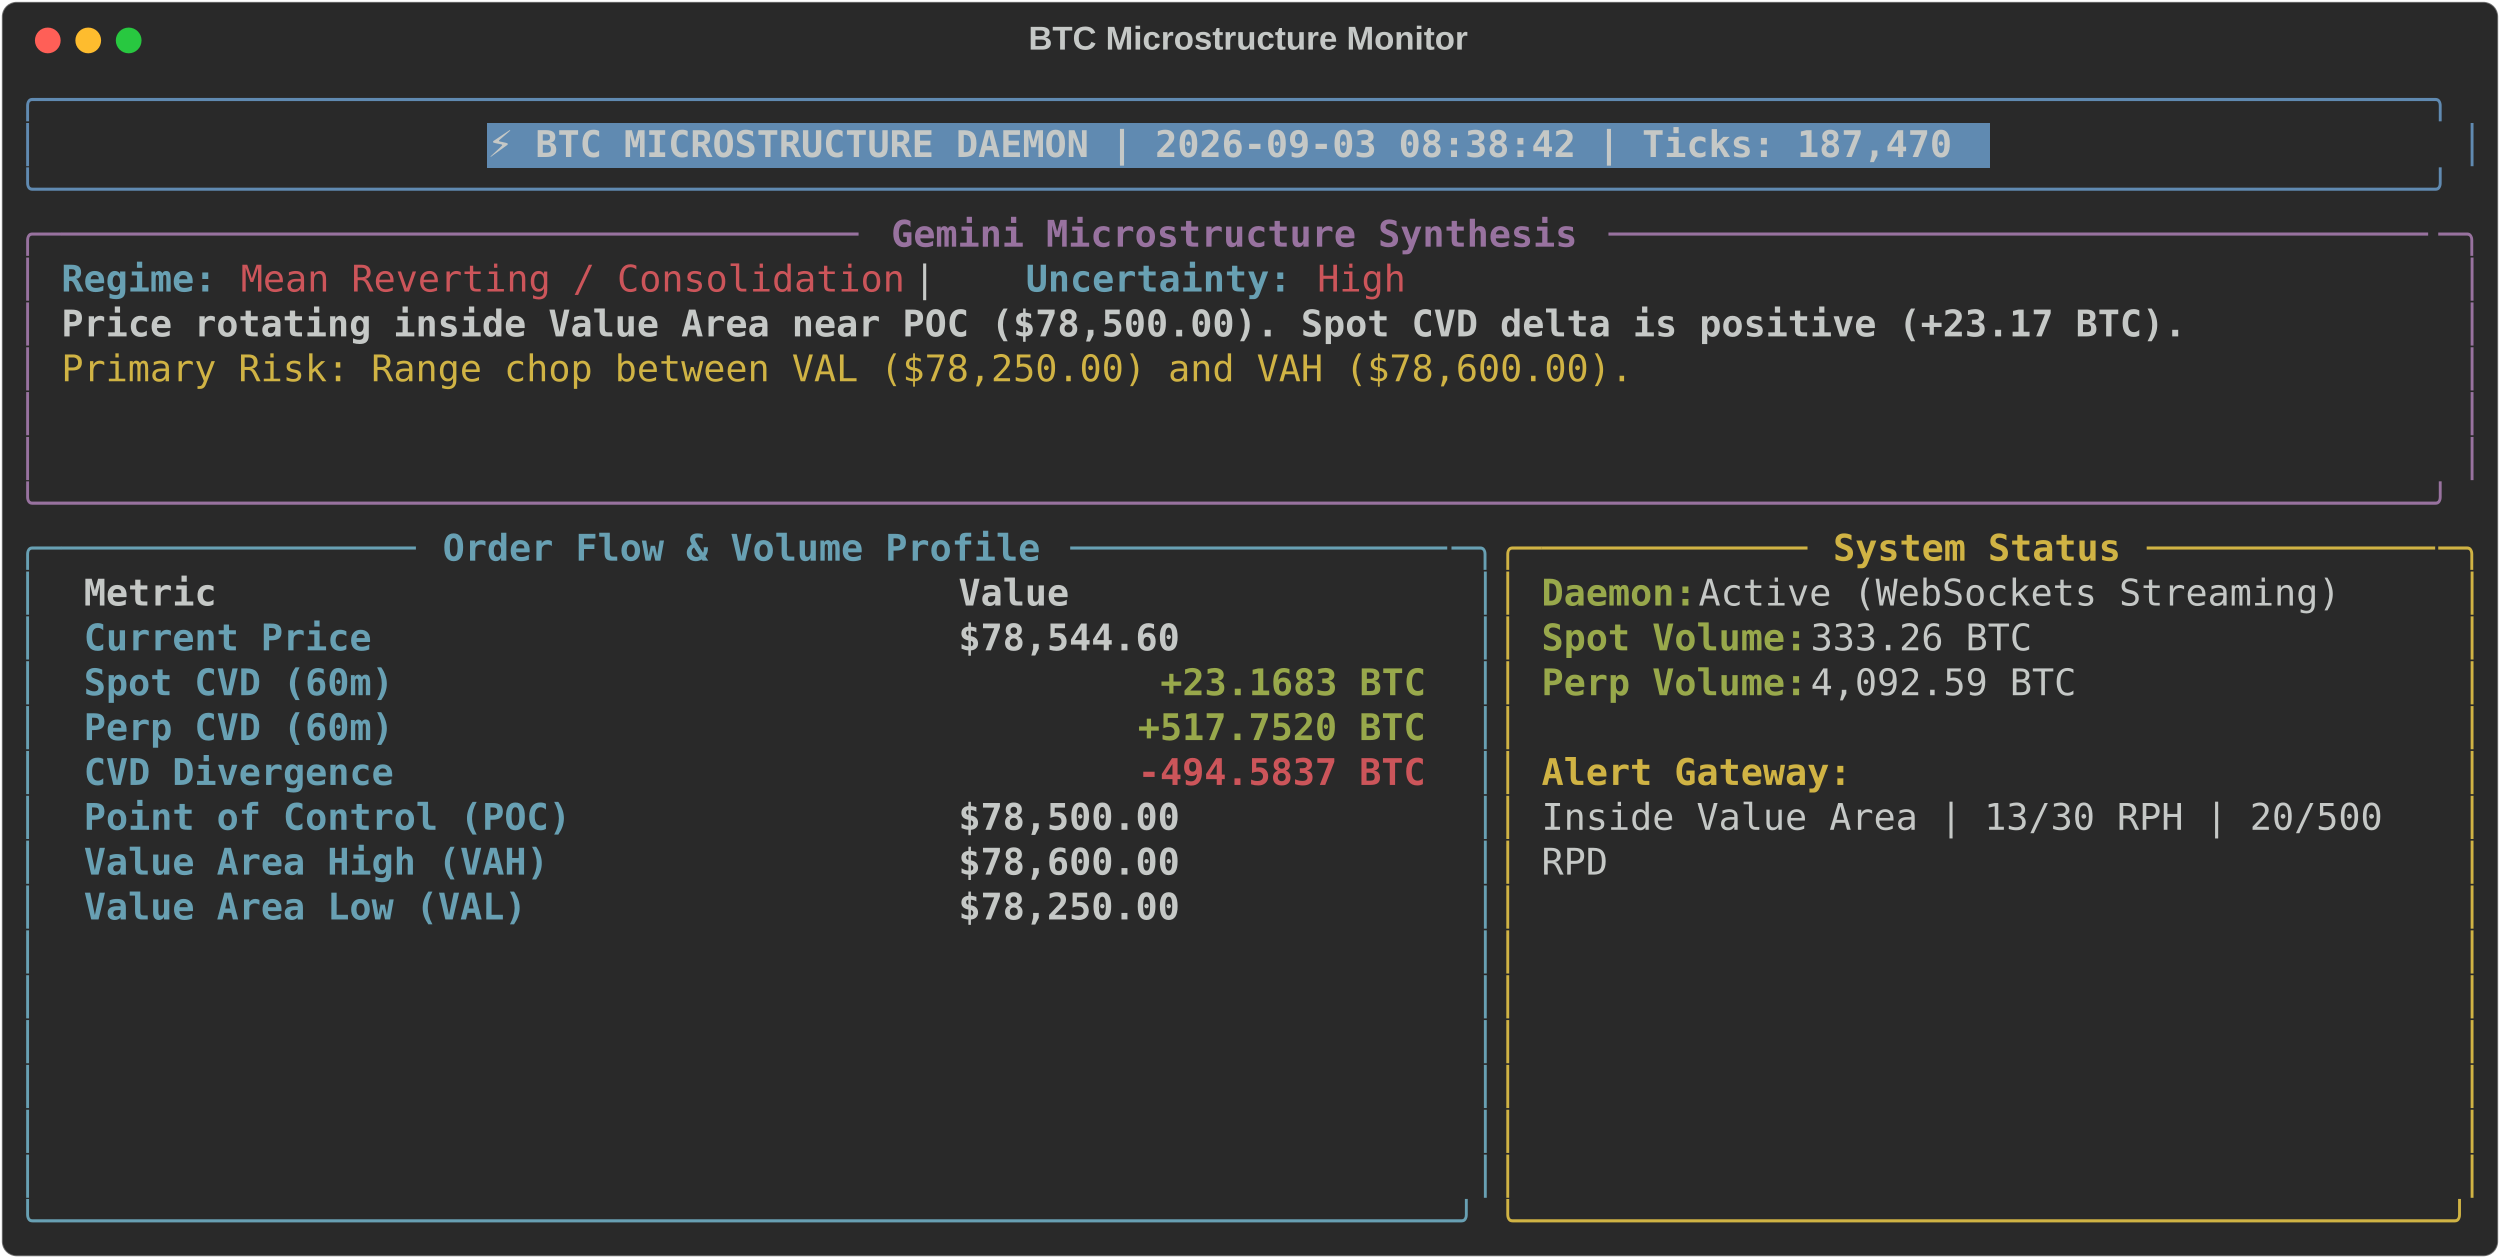
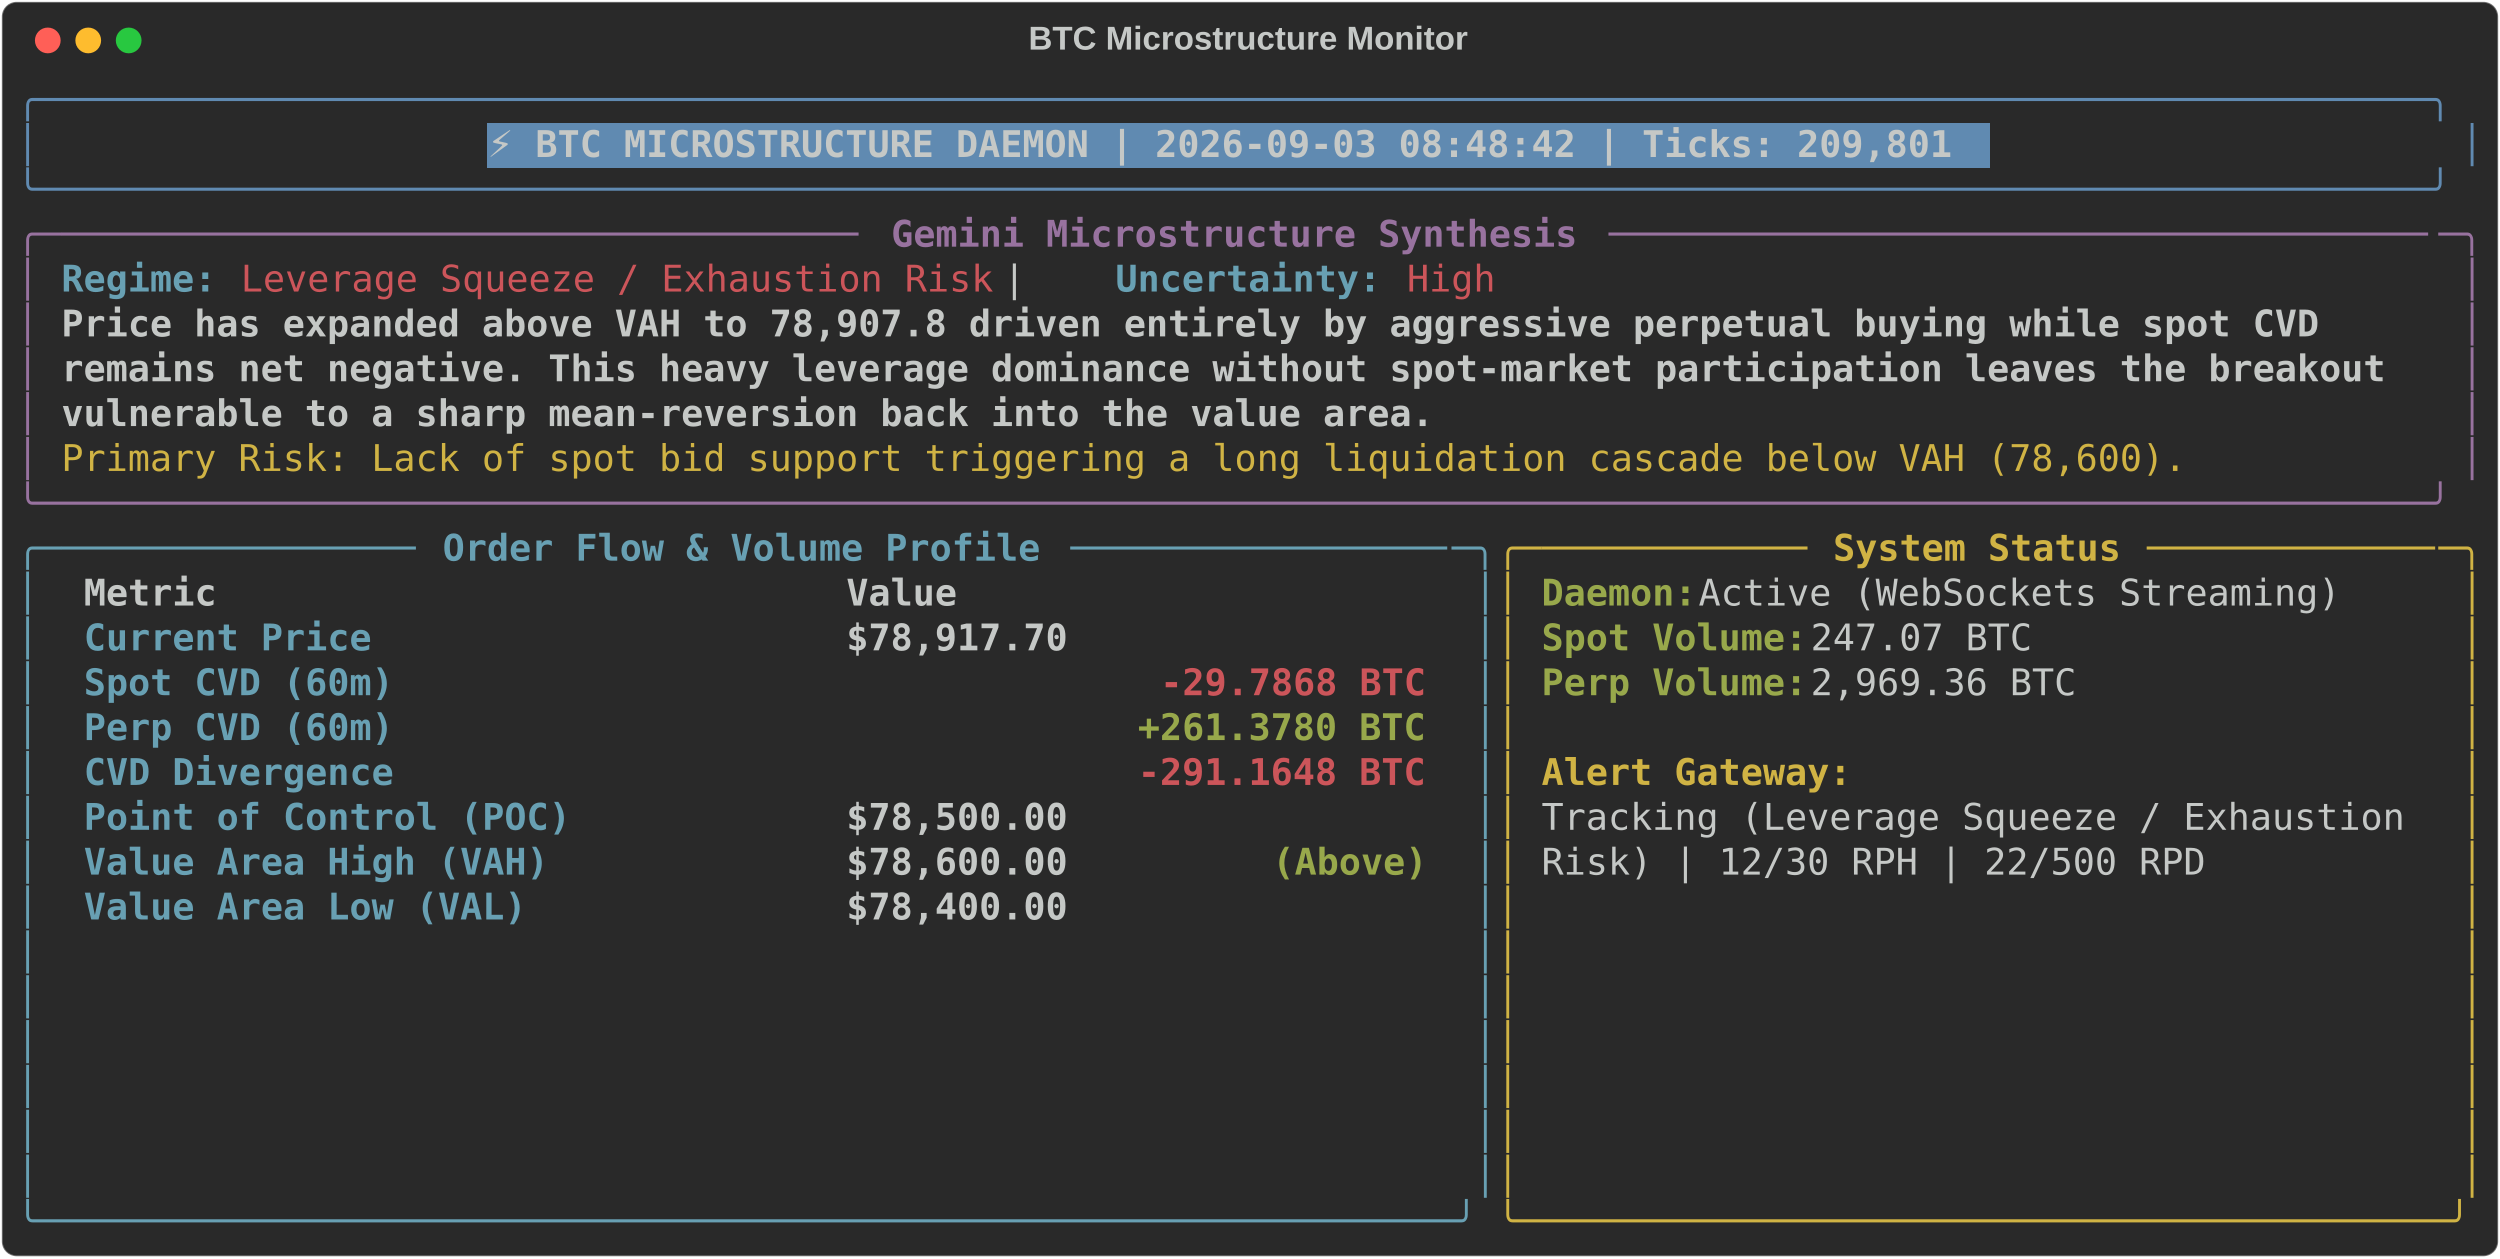
<svg xmlns="http://www.w3.org/2000/svg" class="rich-terminal" viewBox="0 0 1360 684.4">
  <style>

    @font-face {
        font-family: "Fira Code";
        src: local("FiraCode-Regular"),
                url("https://cdnjs.cloudflare.com/ajax/libs/firacode/6.2.0/woff2/FiraCode-Regular.woff2") format("woff2"),
                url("https://cdnjs.cloudflare.com/ajax/libs/firacode/6.2.0/woff/FiraCode-Regular.woff") format("woff");
        font-style: normal;
        font-weight: 400;
    }
    @font-face {
        font-family: "Fira Code";
        src: local("FiraCode-Bold"),
                url("https://cdnjs.cloudflare.com/ajax/libs/firacode/6.2.0/woff2/FiraCode-Bold.woff2") format("woff2"),
                url("https://cdnjs.cloudflare.com/ajax/libs/firacode/6.2.0/woff/FiraCode-Bold.woff") format("woff");
        font-style: bold;
        font-weight: 700;
    }

-     .terminal-2364888131-matrix {
+     .terminal-4119058959-matrix {
        font-family: Fira Code, monospace;
        font-size: 20px;
        line-height: 24.4px;
        font-variant-east-asian: full-width;
    }

-     .terminal-2364888131-title {
+     .terminal-4119058959-title {
        font-size: 18px;
        font-weight: bold;
        font-family: arial;
    }

-     .terminal-2364888131-r1 { fill: #608ab1 }
- .terminal-2364888131-r2 { fill: #c5c8c6 }
- .terminal-2364888131-r3 { fill: #c5c8c6;font-weight: bold }
- .terminal-2364888131-r4 { fill: #98729f }
- .terminal-2364888131-r5 { fill: #98729f;font-weight: bold }
- .terminal-2364888131-r6 { fill: #68a0b3;font-weight: bold }
- .terminal-2364888131-r7 { fill: #cc555a }
- .terminal-2364888131-r8 { fill: #d0b344 }
- .terminal-2364888131-r9 { fill: #68a0b3 }
- .terminal-2364888131-r10 { fill: #d0b344;font-weight: bold }
- .terminal-2364888131-r11 { fill: #98a84b;font-weight: bold }
- .terminal-2364888131-r12 { fill: #cc555a;font-weight: bold }
+     .terminal-4119058959-r1 { fill: #608ab1 }
+ .terminal-4119058959-r2 { fill: #c5c8c6 }
+ .terminal-4119058959-r3 { fill: #c5c8c6;font-weight: bold }
+ .terminal-4119058959-r4 { fill: #98729f }
+ .terminal-4119058959-r5 { fill: #98729f;font-weight: bold }
+ .terminal-4119058959-r6 { fill: #68a0b3;font-weight: bold }
+ .terminal-4119058959-r7 { fill: #cc555a }
+ .terminal-4119058959-r8 { fill: #d0b344 }
+ .terminal-4119058959-r9 { fill: #68a0b3 }
+ .terminal-4119058959-r10 { fill: #d0b344;font-weight: bold }
+ .terminal-4119058959-r11 { fill: #98a84b;font-weight: bold }
+ .terminal-4119058959-r12 { fill: #cc555a;font-weight: bold }
    </style>
  <defs>
-     <clipPath id="terminal-2364888131-clip-terminal">
+     <clipPath id="terminal-4119058959-clip-terminal">
      <rect x="0" y="0" width="1341.0" height="633.4" />
    </clipPath>
-     <clipPath id="terminal-2364888131-line-0">
+     <clipPath id="terminal-4119058959-line-0">
      <rect x="0" y="1.5" width="1342" height="24.65" />
    </clipPath>
-     <clipPath id="terminal-2364888131-line-1">
+     <clipPath id="terminal-4119058959-line-1">
      <rect x="0" y="25.9" width="1342" height="24.65" />
    </clipPath>
-     <clipPath id="terminal-2364888131-line-2">
+     <clipPath id="terminal-4119058959-line-2">
      <rect x="0" y="50.3" width="1342" height="24.65" />
    </clipPath>
-     <clipPath id="terminal-2364888131-line-3">
+     <clipPath id="terminal-4119058959-line-3">
      <rect x="0" y="74.7" width="1342" height="24.65" />
    </clipPath>
-     <clipPath id="terminal-2364888131-line-4">
+     <clipPath id="terminal-4119058959-line-4">
      <rect x="0" y="99.1" width="1342" height="24.65" />
    </clipPath>
-     <clipPath id="terminal-2364888131-line-5">
+     <clipPath id="terminal-4119058959-line-5">
      <rect x="0" y="123.5" width="1342" height="24.65" />
    </clipPath>
-     <clipPath id="terminal-2364888131-line-6">
+     <clipPath id="terminal-4119058959-line-6">
      <rect x="0" y="147.9" width="1342" height="24.65" />
    </clipPath>
-     <clipPath id="terminal-2364888131-line-7">
+     <clipPath id="terminal-4119058959-line-7">
      <rect x="0" y="172.3" width="1342" height="24.65" />
    </clipPath>
-     <clipPath id="terminal-2364888131-line-8">
+     <clipPath id="terminal-4119058959-line-8">
      <rect x="0" y="196.7" width="1342" height="24.65" />
    </clipPath>
-     <clipPath id="terminal-2364888131-line-9">
+     <clipPath id="terminal-4119058959-line-9">
      <rect x="0" y="221.1" width="1342" height="24.65" />
    </clipPath>
-     <clipPath id="terminal-2364888131-line-10">
+     <clipPath id="terminal-4119058959-line-10">
      <rect x="0" y="245.5" width="1342" height="24.65" />
    </clipPath>
-     <clipPath id="terminal-2364888131-line-11">
+     <clipPath id="terminal-4119058959-line-11">
      <rect x="0" y="269.9" width="1342" height="24.65" />
    </clipPath>
-     <clipPath id="terminal-2364888131-line-12">
+     <clipPath id="terminal-4119058959-line-12">
      <rect x="0" y="294.3" width="1342" height="24.65" />
    </clipPath>
-     <clipPath id="terminal-2364888131-line-13">
+     <clipPath id="terminal-4119058959-line-13">
      <rect x="0" y="318.7" width="1342" height="24.65" />
    </clipPath>
-     <clipPath id="terminal-2364888131-line-14">
+     <clipPath id="terminal-4119058959-line-14">
      <rect x="0" y="343.1" width="1342" height="24.65" />
    </clipPath>
-     <clipPath id="terminal-2364888131-line-15">
+     <clipPath id="terminal-4119058959-line-15">
      <rect x="0" y="367.5" width="1342" height="24.65" />
    </clipPath>
-     <clipPath id="terminal-2364888131-line-16">
+     <clipPath id="terminal-4119058959-line-16">
      <rect x="0" y="391.9" width="1342" height="24.65" />
    </clipPath>
-     <clipPath id="terminal-2364888131-line-17">
+     <clipPath id="terminal-4119058959-line-17">
      <rect x="0" y="416.3" width="1342" height="24.65" />
    </clipPath>
-     <clipPath id="terminal-2364888131-line-18">
+     <clipPath id="terminal-4119058959-line-18">
      <rect x="0" y="440.7" width="1342" height="24.65" />
    </clipPath>
-     <clipPath id="terminal-2364888131-line-19">
+     <clipPath id="terminal-4119058959-line-19">
      <rect x="0" y="465.1" width="1342" height="24.65" />
    </clipPath>
-     <clipPath id="terminal-2364888131-line-20">
+     <clipPath id="terminal-4119058959-line-20">
      <rect x="0" y="489.5" width="1342" height="24.65" />
    </clipPath>
-     <clipPath id="terminal-2364888131-line-21">
+     <clipPath id="terminal-4119058959-line-21">
      <rect x="0" y="513.9" width="1342" height="24.65" />
    </clipPath>
-     <clipPath id="terminal-2364888131-line-22">
+     <clipPath id="terminal-4119058959-line-22">
      <rect x="0" y="538.3" width="1342" height="24.65" />
    </clipPath>
-     <clipPath id="terminal-2364888131-line-23">
+     <clipPath id="terminal-4119058959-line-23">
      <rect x="0" y="562.7" width="1342" height="24.65" />
    </clipPath>
-     <clipPath id="terminal-2364888131-line-24">
+     <clipPath id="terminal-4119058959-line-24">
      <rect x="0" y="587.1" width="1342" height="24.65" />
    </clipPath>
  </defs>
  <rect fill="#292929" stroke="rgba(255,255,255,0.35)" stroke-width="1" x="1" y="1" width="1358" height="682.4" rx="8" />
-   <text class="terminal-2364888131-title" fill="#c5c8c6" text-anchor="middle" x="679" y="27">BTC Microstructure Monitor</text>
+   <text class="terminal-4119058959-title" fill="#c5c8c6" text-anchor="middle" x="679" y="27">BTC Microstructure Monitor</text>
  <g transform="translate(26,22)">
    <circle cx="0" cy="0" r="7" fill="#ff5f57" />
    <circle cx="22" cy="0" r="7" fill="#febc2e" />
    <circle cx="44" cy="0" r="7" fill="#28c840" />
  </g>
-   <g transform="translate(9, 41)" clip-path="url(#terminal-2364888131-clip-terminal)">
+   <g transform="translate(9, 41)" clip-path="url(#terminal-4119058959-clip-terminal)">
    <rect fill="#608ab1" x="256.2" y="25.9" width="817.4" height="24.65" shape-rendering="crispEdges" />
-     <g class="terminal-2364888131-matrix">
-       <text class="terminal-2364888131-r1" x="0" y="20" textLength="1342" clip-path="url(#terminal-2364888131-line-0)">╭────────────────────────────────────────────────────────────────────────────────────────────────────────────╮</text>
-       <text class="terminal-2364888131-r2" x="1342" y="20" textLength="12.2" clip-path="url(#terminal-2364888131-line-0)">
- </text>
-       <text class="terminal-2364888131-r1" x="0" y="44.4" textLength="12.2" clip-path="url(#terminal-2364888131-line-1)">│</text>
-       <text class="terminal-2364888131-r3" x="256.2" y="44.4" textLength="805.2" clip-path="url(#terminal-2364888131-line-1)">⚡ BTC MICROSTRUCTURE DAEMON | 2026-09-03 08:38:42 | Ticks: 187,470</text>
-       <text class="terminal-2364888131-r1" x="1329.8" y="44.4" textLength="12.2" clip-path="url(#terminal-2364888131-line-1)">│</text>
-       <text class="terminal-2364888131-r2" x="1342" y="44.4" textLength="12.2" clip-path="url(#terminal-2364888131-line-1)">
- </text>
-       <text class="terminal-2364888131-r1" x="0" y="68.8" textLength="1342" clip-path="url(#terminal-2364888131-line-2)">╰────────────────────────────────────────────────────────────────────────────────────────────────────────────╯</text>
-       <text class="terminal-2364888131-r2" x="1342" y="68.8" textLength="12.2" clip-path="url(#terminal-2364888131-line-2)">
- </text>
-       <text class="terminal-2364888131-r4" x="0" y="93.2" textLength="24.4" clip-path="url(#terminal-2364888131-line-3)">╭─</text>
-       <text class="terminal-2364888131-r4" x="24.4" y="93.2" textLength="439.2" clip-path="url(#terminal-2364888131-line-3)">────────────────────────────────────</text>
-       <text class="terminal-2364888131-r5" x="475.8" y="93.2" textLength="378.2" clip-path="url(#terminal-2364888131-line-3)">Gemini Microstructure Synthesis</text>
-       <text class="terminal-2364888131-r4" x="866.2" y="93.2" textLength="451.4" clip-path="url(#terminal-2364888131-line-3)">─────────────────────────────────────</text>
-       <text class="terminal-2364888131-r4" x="1317.6" y="93.2" textLength="24.4" clip-path="url(#terminal-2364888131-line-3)">─╮</text>
-       <text class="terminal-2364888131-r2" x="1342" y="93.2" textLength="12.2" clip-path="url(#terminal-2364888131-line-3)">
- </text>
-       <text class="terminal-2364888131-r4" x="0" y="117.6" textLength="12.2" clip-path="url(#terminal-2364888131-line-4)">│</text>
-       <text class="terminal-2364888131-r6" x="24.4" y="117.6" textLength="85.4" clip-path="url(#terminal-2364888131-line-4)">Regime:</text>
-       <text class="terminal-2364888131-r7" x="122" y="117.6" textLength="366" clip-path="url(#terminal-2364888131-line-4)">Mean Reverting / Consolidation</text>
-       <text class="terminal-2364888131-r2" x="488" y="117.6" textLength="61" clip-path="url(#terminal-2364888131-line-4)">  |  </text>
-       <text class="terminal-2364888131-r6" x="549" y="117.6" textLength="146.4" clip-path="url(#terminal-2364888131-line-4)">Uncertainty:</text>
-       <text class="terminal-2364888131-r7" x="707.6" y="117.6" textLength="48.8" clip-path="url(#terminal-2364888131-line-4)">High</text>
-       <text class="terminal-2364888131-r4" x="1329.8" y="117.6" textLength="12.2" clip-path="url(#terminal-2364888131-line-4)">│</text>
-       <text class="terminal-2364888131-r2" x="1342" y="117.6" textLength="12.2" clip-path="url(#terminal-2364888131-line-4)">
- </text>
-       <text class="terminal-2364888131-r4" x="0" y="142" textLength="12.2" clip-path="url(#terminal-2364888131-line-5)">│</text>
-       <text class="terminal-2364888131-r3" x="24.4" y="142" textLength="1171.2" clip-path="url(#terminal-2364888131-line-5)">Price rotating inside Value Area near POC ($78,500.00). Spot CVD delta is positive (+23.17 BTC).</text>
-       <text class="terminal-2364888131-r4" x="1329.8" y="142" textLength="12.2" clip-path="url(#terminal-2364888131-line-5)">│</text>
-       <text class="terminal-2364888131-r2" x="1342" y="142" textLength="12.2" clip-path="url(#terminal-2364888131-line-5)">
- </text>
-       <text class="terminal-2364888131-r4" x="0" y="166.4" textLength="12.2" clip-path="url(#terminal-2364888131-line-6)">│</text>
-       <text class="terminal-2364888131-r8" x="24.4" y="166.4" textLength="866.2" clip-path="url(#terminal-2364888131-line-6)">Primary Risk: Range chop between VAL ($78,250.00) and VAH ($78,600.00).</text>
-       <text class="terminal-2364888131-r4" x="1329.8" y="166.4" textLength="12.2" clip-path="url(#terminal-2364888131-line-6)">│</text>
-       <text class="terminal-2364888131-r2" x="1342" y="166.4" textLength="12.2" clip-path="url(#terminal-2364888131-line-6)">
- </text>
-       <text class="terminal-2364888131-r4" x="0" y="190.8" textLength="12.2" clip-path="url(#terminal-2364888131-line-7)">│</text>
-       <text class="terminal-2364888131-r4" x="1329.8" y="190.8" textLength="12.2" clip-path="url(#terminal-2364888131-line-7)">│</text>
-       <text class="terminal-2364888131-r2" x="1342" y="190.8" textLength="12.2" clip-path="url(#terminal-2364888131-line-7)">
- </text>
-       <text class="terminal-2364888131-r4" x="0" y="215.2" textLength="12.2" clip-path="url(#terminal-2364888131-line-8)">│</text>
-       <text class="terminal-2364888131-r4" x="1329.8" y="215.2" textLength="12.2" clip-path="url(#terminal-2364888131-line-8)">│</text>
-       <text class="terminal-2364888131-r2" x="1342" y="215.2" textLength="12.2" clip-path="url(#terminal-2364888131-line-8)">
- </text>
-       <text class="terminal-2364888131-r4" x="0" y="239.6" textLength="1342" clip-path="url(#terminal-2364888131-line-9)">╰────────────────────────────────────────────────────────────────────────────────────────────────────────────╯</text>
-       <text class="terminal-2364888131-r2" x="1342" y="239.6" textLength="12.2" clip-path="url(#terminal-2364888131-line-9)">
- </text>
-       <text class="terminal-2364888131-r9" x="0" y="264" textLength="24.4" clip-path="url(#terminal-2364888131-line-10)">╭─</text>
-       <text class="terminal-2364888131-r9" x="24.4" y="264" textLength="195.2" clip-path="url(#terminal-2364888131-line-10)">────────────────</text>
-       <text class="terminal-2364888131-r6" x="231.8" y="264" textLength="329.4" clip-path="url(#terminal-2364888131-line-10)">Order Flow &amp; Volume Profile</text>
-       <text class="terminal-2364888131-r9" x="573.4" y="264" textLength="207.4" clip-path="url(#terminal-2364888131-line-10)">─────────────────</text>
-       <text class="terminal-2364888131-r9" x="780.8" y="264" textLength="24.4" clip-path="url(#terminal-2364888131-line-10)">─╮</text>
-       <text class="terminal-2364888131-r8" x="805.2" y="264" textLength="24.4" clip-path="url(#terminal-2364888131-line-10)">╭─</text>
-       <text class="terminal-2364888131-r8" x="829.6" y="264" textLength="146.4" clip-path="url(#terminal-2364888131-line-10)">────────────</text>
-       <text class="terminal-2364888131-r10" x="988.2" y="264" textLength="158.6" clip-path="url(#terminal-2364888131-line-10)">System Status</text>
-       <text class="terminal-2364888131-r8" x="1159" y="264" textLength="158.6" clip-path="url(#terminal-2364888131-line-10)">─────────────</text>
-       <text class="terminal-2364888131-r8" x="1317.6" y="264" textLength="24.4" clip-path="url(#terminal-2364888131-line-10)">─╮</text>
-       <text class="terminal-2364888131-r2" x="1342" y="264" textLength="12.2" clip-path="url(#terminal-2364888131-line-10)">
- </text>
-       <text class="terminal-2364888131-r9" x="0" y="288.4" textLength="12.2" clip-path="url(#terminal-2364888131-line-11)">│</text>
-       <text class="terminal-2364888131-r3" x="36.6" y="288.4" textLength="451.4" clip-path="url(#terminal-2364888131-line-11)">Metric                               </text>
-       <text class="terminal-2364888131-r3" x="512.4" y="288.4" textLength="256.2" clip-path="url(#terminal-2364888131-line-11)">                Value</text>
-       <text class="terminal-2364888131-r9" x="793" y="288.4" textLength="12.2" clip-path="url(#terminal-2364888131-line-11)">│</text>
-       <text class="terminal-2364888131-r8" x="805.2" y="288.4" textLength="12.2" clip-path="url(#terminal-2364888131-line-11)">│</text>
-       <text class="terminal-2364888131-r11" x="829.6" y="288.4" textLength="85.4" clip-path="url(#terminal-2364888131-line-11)">Daemon:</text>
-       <text class="terminal-2364888131-r2" x="915" y="288.4" textLength="366" clip-path="url(#terminal-2364888131-line-11)"> Active (WebSockets Streaming)</text>
-       <text class="terminal-2364888131-r8" x="1329.8" y="288.4" textLength="12.2" clip-path="url(#terminal-2364888131-line-11)">│</text>
-       <text class="terminal-2364888131-r2" x="1342" y="288.4" textLength="12.2" clip-path="url(#terminal-2364888131-line-11)">
- </text>
-       <text class="terminal-2364888131-r9" x="0" y="312.8" textLength="12.2" clip-path="url(#terminal-2364888131-line-12)">│</text>
-       <text class="terminal-2364888131-r6" x="36.6" y="312.8" textLength="451.4" clip-path="url(#terminal-2364888131-line-12)">Current Price                        </text>
-       <text class="terminal-2364888131-r3" x="512.4" y="312.8" textLength="256.2" clip-path="url(#terminal-2364888131-line-12)">           $78,544.60</text>
-       <text class="terminal-2364888131-r9" x="793" y="312.8" textLength="12.2" clip-path="url(#terminal-2364888131-line-12)">│</text>
-       <text class="terminal-2364888131-r8" x="805.2" y="312.8" textLength="12.2" clip-path="url(#terminal-2364888131-line-12)">│</text>
-       <text class="terminal-2364888131-r11" x="829.6" y="312.8" textLength="146.4" clip-path="url(#terminal-2364888131-line-12)">Spot Volume:</text>
-       <text class="terminal-2364888131-r2" x="976" y="312.8" textLength="134.2" clip-path="url(#terminal-2364888131-line-12)"> 333.26 BTC</text>
-       <text class="terminal-2364888131-r8" x="1329.8" y="312.8" textLength="12.2" clip-path="url(#terminal-2364888131-line-12)">│</text>
-       <text class="terminal-2364888131-r2" x="1342" y="312.8" textLength="12.2" clip-path="url(#terminal-2364888131-line-12)">
- </text>
-       <text class="terminal-2364888131-r9" x="0" y="337.2" textLength="12.2" clip-path="url(#terminal-2364888131-line-13)">│</text>
-       <text class="terminal-2364888131-r6" x="36.6" y="337.2" textLength="451.4" clip-path="url(#terminal-2364888131-line-13)">Spot CVD (60m)                       </text>
-       <text class="terminal-2364888131-r11" x="622.2" y="337.2" textLength="146.4" clip-path="url(#terminal-2364888131-line-13)">+23.1683 BTC</text>
-       <text class="terminal-2364888131-r9" x="793" y="337.2" textLength="12.2" clip-path="url(#terminal-2364888131-line-13)">│</text>
-       <text class="terminal-2364888131-r8" x="805.2" y="337.2" textLength="12.2" clip-path="url(#terminal-2364888131-line-13)">│</text>
-       <text class="terminal-2364888131-r11" x="829.6" y="337.2" textLength="146.4" clip-path="url(#terminal-2364888131-line-13)">Perp Volume:</text>
-       <text class="terminal-2364888131-r2" x="976" y="337.2" textLength="158.6" clip-path="url(#terminal-2364888131-line-13)"> 4,092.59 BTC</text>
-       <text class="terminal-2364888131-r8" x="1329.8" y="337.2" textLength="12.2" clip-path="url(#terminal-2364888131-line-13)">│</text>
-       <text class="terminal-2364888131-r2" x="1342" y="337.2" textLength="12.2" clip-path="url(#terminal-2364888131-line-13)">
- </text>
-       <text class="terminal-2364888131-r9" x="0" y="361.6" textLength="12.2" clip-path="url(#terminal-2364888131-line-14)">│</text>
-       <text class="terminal-2364888131-r6" x="36.6" y="361.6" textLength="451.4" clip-path="url(#terminal-2364888131-line-14)">Perp CVD (60m)                       </text>
-       <text class="terminal-2364888131-r11" x="610" y="361.6" textLength="158.6" clip-path="url(#terminal-2364888131-line-14)">+517.7520 BTC</text>
-       <text class="terminal-2364888131-r9" x="793" y="361.6" textLength="12.2" clip-path="url(#terminal-2364888131-line-14)">│</text>
-       <text class="terminal-2364888131-r8" x="805.2" y="361.6" textLength="12.2" clip-path="url(#terminal-2364888131-line-14)">│</text>
-       <text class="terminal-2364888131-r8" x="1329.8" y="361.6" textLength="12.2" clip-path="url(#terminal-2364888131-line-14)">│</text>
-       <text class="terminal-2364888131-r2" x="1342" y="361.6" textLength="12.2" clip-path="url(#terminal-2364888131-line-14)">
- </text>
-       <text class="terminal-2364888131-r9" x="0" y="386" textLength="12.2" clip-path="url(#terminal-2364888131-line-15)">│</text>
-       <text class="terminal-2364888131-r6" x="36.6" y="386" textLength="451.4" clip-path="url(#terminal-2364888131-line-15)">CVD Divergence                       </text>
-       <text class="terminal-2364888131-r12" x="610" y="386" textLength="158.6" clip-path="url(#terminal-2364888131-line-15)">-494.5837 BTC</text>
-       <text class="terminal-2364888131-r9" x="793" y="386" textLength="12.2" clip-path="url(#terminal-2364888131-line-15)">│</text>
-       <text class="terminal-2364888131-r8" x="805.2" y="386" textLength="12.2" clip-path="url(#terminal-2364888131-line-15)">│</text>
-       <text class="terminal-2364888131-r10" x="829.6" y="386" textLength="170.8" clip-path="url(#terminal-2364888131-line-15)">Alert Gateway:</text>
-       <text class="terminal-2364888131-r8" x="1329.8" y="386" textLength="12.2" clip-path="url(#terminal-2364888131-line-15)">│</text>
-       <text class="terminal-2364888131-r2" x="1342" y="386" textLength="12.2" clip-path="url(#terminal-2364888131-line-15)">
- </text>
-       <text class="terminal-2364888131-r9" x="0" y="410.4" textLength="12.2" clip-path="url(#terminal-2364888131-line-16)">│</text>
-       <text class="terminal-2364888131-r6" x="36.6" y="410.4" textLength="451.4" clip-path="url(#terminal-2364888131-line-16)">Point of Control (POC)               </text>
-       <text class="terminal-2364888131-r3" x="512.4" y="410.4" textLength="256.2" clip-path="url(#terminal-2364888131-line-16)">           $78,500.00</text>
-       <text class="terminal-2364888131-r9" x="793" y="410.4" textLength="12.2" clip-path="url(#terminal-2364888131-line-16)">│</text>
-       <text class="terminal-2364888131-r8" x="805.2" y="410.4" textLength="12.2" clip-path="url(#terminal-2364888131-line-16)">│</text>
-       <text class="terminal-2364888131-r2" x="829.6" y="410.4" textLength="475.8" clip-path="url(#terminal-2364888131-line-16)">Inside Value Area | 13/30 RPH | 20/500 </text>
-       <text class="terminal-2364888131-r8" x="1329.8" y="410.4" textLength="12.2" clip-path="url(#terminal-2364888131-line-16)">│</text>
-       <text class="terminal-2364888131-r2" x="1342" y="410.4" textLength="12.2" clip-path="url(#terminal-2364888131-line-16)">
- </text>
-       <text class="terminal-2364888131-r9" x="0" y="434.8" textLength="12.2" clip-path="url(#terminal-2364888131-line-17)">│</text>
-       <text class="terminal-2364888131-r6" x="36.6" y="434.8" textLength="451.4" clip-path="url(#terminal-2364888131-line-17)">Value Area High (VAH)                </text>
-       <text class="terminal-2364888131-r3" x="512.4" y="434.8" textLength="256.2" clip-path="url(#terminal-2364888131-line-17)">           $78,600.00</text>
-       <text class="terminal-2364888131-r9" x="793" y="434.8" textLength="12.2" clip-path="url(#terminal-2364888131-line-17)">│</text>
-       <text class="terminal-2364888131-r8" x="805.2" y="434.8" textLength="12.2" clip-path="url(#terminal-2364888131-line-17)">│</text>
-       <text class="terminal-2364888131-r2" x="829.6" y="434.8" textLength="36.6" clip-path="url(#terminal-2364888131-line-17)">RPD</text>
-       <text class="terminal-2364888131-r8" x="1329.8" y="434.8" textLength="12.2" clip-path="url(#terminal-2364888131-line-17)">│</text>
-       <text class="terminal-2364888131-r2" x="1342" y="434.8" textLength="12.2" clip-path="url(#terminal-2364888131-line-17)">
- </text>
-       <text class="terminal-2364888131-r9" x="0" y="459.2" textLength="12.2" clip-path="url(#terminal-2364888131-line-18)">│</text>
-       <text class="terminal-2364888131-r6" x="36.6" y="459.2" textLength="451.4" clip-path="url(#terminal-2364888131-line-18)">Value Area Low (VAL)                 </text>
-       <text class="terminal-2364888131-r3" x="512.4" y="459.2" textLength="256.2" clip-path="url(#terminal-2364888131-line-18)">           $78,250.00</text>
-       <text class="terminal-2364888131-r9" x="793" y="459.2" textLength="12.2" clip-path="url(#terminal-2364888131-line-18)">│</text>
-       <text class="terminal-2364888131-r8" x="805.2" y="459.2" textLength="12.2" clip-path="url(#terminal-2364888131-line-18)">│</text>
-       <text class="terminal-2364888131-r8" x="1329.8" y="459.2" textLength="12.2" clip-path="url(#terminal-2364888131-line-18)">│</text>
-       <text class="terminal-2364888131-r2" x="1342" y="459.2" textLength="12.2" clip-path="url(#terminal-2364888131-line-18)">
- </text>
-       <text class="terminal-2364888131-r9" x="0" y="483.6" textLength="12.2" clip-path="url(#terminal-2364888131-line-19)">│</text>
-       <text class="terminal-2364888131-r9" x="793" y="483.6" textLength="12.2" clip-path="url(#terminal-2364888131-line-19)">│</text>
-       <text class="terminal-2364888131-r8" x="805.2" y="483.6" textLength="12.2" clip-path="url(#terminal-2364888131-line-19)">│</text>
-       <text class="terminal-2364888131-r8" x="1329.8" y="483.6" textLength="12.2" clip-path="url(#terminal-2364888131-line-19)">│</text>
-       <text class="terminal-2364888131-r2" x="1342" y="483.6" textLength="12.2" clip-path="url(#terminal-2364888131-line-19)">
- </text>
-       <text class="terminal-2364888131-r9" x="0" y="508" textLength="12.2" clip-path="url(#terminal-2364888131-line-20)">│</text>
-       <text class="terminal-2364888131-r9" x="793" y="508" textLength="12.2" clip-path="url(#terminal-2364888131-line-20)">│</text>
-       <text class="terminal-2364888131-r8" x="805.2" y="508" textLength="12.2" clip-path="url(#terminal-2364888131-line-20)">│</text>
-       <text class="terminal-2364888131-r8" x="1329.8" y="508" textLength="12.2" clip-path="url(#terminal-2364888131-line-20)">│</text>
-       <text class="terminal-2364888131-r2" x="1342" y="508" textLength="12.2" clip-path="url(#terminal-2364888131-line-20)">
- </text>
-       <text class="terminal-2364888131-r9" x="0" y="532.4" textLength="12.2" clip-path="url(#terminal-2364888131-line-21)">│</text>
-       <text class="terminal-2364888131-r9" x="793" y="532.4" textLength="12.2" clip-path="url(#terminal-2364888131-line-21)">│</text>
-       <text class="terminal-2364888131-r8" x="805.2" y="532.4" textLength="12.2" clip-path="url(#terminal-2364888131-line-21)">│</text>
-       <text class="terminal-2364888131-r8" x="1329.8" y="532.4" textLength="12.2" clip-path="url(#terminal-2364888131-line-21)">│</text>
-       <text class="terminal-2364888131-r2" x="1342" y="532.4" textLength="12.2" clip-path="url(#terminal-2364888131-line-21)">
- </text>
-       <text class="terminal-2364888131-r9" x="0" y="556.8" textLength="12.2" clip-path="url(#terminal-2364888131-line-22)">│</text>
-       <text class="terminal-2364888131-r9" x="793" y="556.8" textLength="12.2" clip-path="url(#terminal-2364888131-line-22)">│</text>
-       <text class="terminal-2364888131-r8" x="805.2" y="556.8" textLength="12.2" clip-path="url(#terminal-2364888131-line-22)">│</text>
-       <text class="terminal-2364888131-r8" x="1329.8" y="556.8" textLength="12.2" clip-path="url(#terminal-2364888131-line-22)">│</text>
-       <text class="terminal-2364888131-r2" x="1342" y="556.8" textLength="12.2" clip-path="url(#terminal-2364888131-line-22)">
- </text>
-       <text class="terminal-2364888131-r9" x="0" y="581.2" textLength="12.2" clip-path="url(#terminal-2364888131-line-23)">│</text>
-       <text class="terminal-2364888131-r9" x="793" y="581.2" textLength="12.2" clip-path="url(#terminal-2364888131-line-23)">│</text>
-       <text class="terminal-2364888131-r8" x="805.2" y="581.2" textLength="12.2" clip-path="url(#terminal-2364888131-line-23)">│</text>
-       <text class="terminal-2364888131-r8" x="1329.8" y="581.2" textLength="12.2" clip-path="url(#terminal-2364888131-line-23)">│</text>
-       <text class="terminal-2364888131-r2" x="1342" y="581.2" textLength="12.2" clip-path="url(#terminal-2364888131-line-23)">
- </text>
-       <text class="terminal-2364888131-r9" x="0" y="605.6" textLength="12.2" clip-path="url(#terminal-2364888131-line-24)">│</text>
-       <text class="terminal-2364888131-r9" x="793" y="605.6" textLength="12.2" clip-path="url(#terminal-2364888131-line-24)">│</text>
-       <text class="terminal-2364888131-r8" x="805.2" y="605.6" textLength="12.2" clip-path="url(#terminal-2364888131-line-24)">│</text>
-       <text class="terminal-2364888131-r8" x="1329.8" y="605.6" textLength="12.2" clip-path="url(#terminal-2364888131-line-24)">│</text>
-       <text class="terminal-2364888131-r2" x="1342" y="605.6" textLength="12.2" clip-path="url(#terminal-2364888131-line-24)">
- </text>
-       <text class="terminal-2364888131-r9" x="0" y="630" textLength="805.2" clip-path="url(#terminal-2364888131-line-25)">╰────────────────────────────────────────────────────────────────╯</text>
-       <text class="terminal-2364888131-r8" x="805.2" y="630" textLength="536.8" clip-path="url(#terminal-2364888131-line-25)">╰──────────────────────────────────────────╯</text>
-       <text class="terminal-2364888131-r2" x="1342" y="630" textLength="12.2" clip-path="url(#terminal-2364888131-line-25)">
+     <g class="terminal-4119058959-matrix">
+       <text class="terminal-4119058959-r1" x="0" y="20" textLength="1342" clip-path="url(#terminal-4119058959-line-0)">╭────────────────────────────────────────────────────────────────────────────────────────────────────────────╮</text>
+       <text class="terminal-4119058959-r2" x="1342" y="20" textLength="12.2" clip-path="url(#terminal-4119058959-line-0)">
+ </text>
+       <text class="terminal-4119058959-r1" x="0" y="44.4" textLength="12.2" clip-path="url(#terminal-4119058959-line-1)">│</text>
+       <text class="terminal-4119058959-r3" x="256.2" y="44.4" textLength="805.2" clip-path="url(#terminal-4119058959-line-1)">⚡ BTC MICROSTRUCTURE DAEMON | 2026-09-03 08:48:42 | Ticks: 209,801</text>
+       <text class="terminal-4119058959-r1" x="1329.8" y="44.4" textLength="12.2" clip-path="url(#terminal-4119058959-line-1)">│</text>
+       <text class="terminal-4119058959-r2" x="1342" y="44.4" textLength="12.2" clip-path="url(#terminal-4119058959-line-1)">
+ </text>
+       <text class="terminal-4119058959-r1" x="0" y="68.8" textLength="1342" clip-path="url(#terminal-4119058959-line-2)">╰────────────────────────────────────────────────────────────────────────────────────────────────────────────╯</text>
+       <text class="terminal-4119058959-r2" x="1342" y="68.8" textLength="12.2" clip-path="url(#terminal-4119058959-line-2)">
+ </text>
+       <text class="terminal-4119058959-r4" x="0" y="93.2" textLength="24.4" clip-path="url(#terminal-4119058959-line-3)">╭─</text>
+       <text class="terminal-4119058959-r4" x="24.4" y="93.2" textLength="439.2" clip-path="url(#terminal-4119058959-line-3)">────────────────────────────────────</text>
+       <text class="terminal-4119058959-r5" x="475.8" y="93.2" textLength="378.2" clip-path="url(#terminal-4119058959-line-3)">Gemini Microstructure Synthesis</text>
+       <text class="terminal-4119058959-r4" x="866.2" y="93.2" textLength="451.4" clip-path="url(#terminal-4119058959-line-3)">─────────────────────────────────────</text>
+       <text class="terminal-4119058959-r4" x="1317.6" y="93.2" textLength="24.4" clip-path="url(#terminal-4119058959-line-3)">─╮</text>
+       <text class="terminal-4119058959-r2" x="1342" y="93.2" textLength="12.2" clip-path="url(#terminal-4119058959-line-3)">
+ </text>
+       <text class="terminal-4119058959-r4" x="0" y="117.6" textLength="12.2" clip-path="url(#terminal-4119058959-line-4)">│</text>
+       <text class="terminal-4119058959-r6" x="24.4" y="117.6" textLength="85.4" clip-path="url(#terminal-4119058959-line-4)">Regime:</text>
+       <text class="terminal-4119058959-r7" x="122" y="117.6" textLength="414.8" clip-path="url(#terminal-4119058959-line-4)">Leverage Squeeze / Exhaustion Risk</text>
+       <text class="terminal-4119058959-r2" x="536.8" y="117.6" textLength="61" clip-path="url(#terminal-4119058959-line-4)">  |  </text>
+       <text class="terminal-4119058959-r6" x="597.8" y="117.6" textLength="146.4" clip-path="url(#terminal-4119058959-line-4)">Uncertainty:</text>
+       <text class="terminal-4119058959-r7" x="756.4" y="117.6" textLength="48.8" clip-path="url(#terminal-4119058959-line-4)">High</text>
+       <text class="terminal-4119058959-r4" x="1329.8" y="117.6" textLength="12.2" clip-path="url(#terminal-4119058959-line-4)">│</text>
+       <text class="terminal-4119058959-r2" x="1342" y="117.6" textLength="12.2" clip-path="url(#terminal-4119058959-line-4)">
+ </text>
+       <text class="terminal-4119058959-r4" x="0" y="142" textLength="12.2" clip-path="url(#terminal-4119058959-line-5)">│</text>
+       <text class="terminal-4119058959-r3" x="24.4" y="142" textLength="1256.6" clip-path="url(#terminal-4119058959-line-5)">Price has expanded above VAH to 78,907.8 driven entirely by aggressive perpetual buying while spot CVD </text>
+       <text class="terminal-4119058959-r4" x="1329.8" y="142" textLength="12.2" clip-path="url(#terminal-4119058959-line-5)">│</text>
+       <text class="terminal-4119058959-r2" x="1342" y="142" textLength="12.2" clip-path="url(#terminal-4119058959-line-5)">
+ </text>
+       <text class="terminal-4119058959-r4" x="0" y="166.4" textLength="12.2" clip-path="url(#terminal-4119058959-line-6)">│</text>
+       <text class="terminal-4119058959-r3" x="24.4" y="166.4" textLength="1293.2" clip-path="url(#terminal-4119058959-line-6)">remains net negative. This heavy leverage dominance without spot-market participation leaves the breakout </text>
+       <text class="terminal-4119058959-r4" x="1329.8" y="166.4" textLength="12.2" clip-path="url(#terminal-4119058959-line-6)">│</text>
+       <text class="terminal-4119058959-r2" x="1342" y="166.4" textLength="12.2" clip-path="url(#terminal-4119058959-line-6)">
+ </text>
+       <text class="terminal-4119058959-r4" x="0" y="190.8" textLength="12.2" clip-path="url(#terminal-4119058959-line-7)">│</text>
+       <text class="terminal-4119058959-r3" x="24.4" y="190.8" textLength="756.4" clip-path="url(#terminal-4119058959-line-7)">vulnerable to a sharp mean-reversion back into the value area.</text>
+       <text class="terminal-4119058959-r4" x="1329.8" y="190.8" textLength="12.2" clip-path="url(#terminal-4119058959-line-7)">│</text>
+       <text class="terminal-4119058959-r2" x="1342" y="190.8" textLength="12.2" clip-path="url(#terminal-4119058959-line-7)">
+ </text>
+       <text class="terminal-4119058959-r4" x="0" y="215.2" textLength="12.2" clip-path="url(#terminal-4119058959-line-8)">│</text>
+       <text class="terminal-4119058959-r8" x="24.4" y="215.2" textLength="1171.2" clip-path="url(#terminal-4119058959-line-8)">Primary Risk: Lack of spot bid support triggering a long liquidation cascade below VAH (78,600).</text>
+       <text class="terminal-4119058959-r4" x="1329.8" y="215.2" textLength="12.2" clip-path="url(#terminal-4119058959-line-8)">│</text>
+       <text class="terminal-4119058959-r2" x="1342" y="215.2" textLength="12.2" clip-path="url(#terminal-4119058959-line-8)">
+ </text>
+       <text class="terminal-4119058959-r4" x="0" y="239.6" textLength="1342" clip-path="url(#terminal-4119058959-line-9)">╰────────────────────────────────────────────────────────────────────────────────────────────────────────────╯</text>
+       <text class="terminal-4119058959-r2" x="1342" y="239.6" textLength="12.2" clip-path="url(#terminal-4119058959-line-9)">
+ </text>
+       <text class="terminal-4119058959-r9" x="0" y="264" textLength="24.4" clip-path="url(#terminal-4119058959-line-10)">╭─</text>
+       <text class="terminal-4119058959-r9" x="24.4" y="264" textLength="195.2" clip-path="url(#terminal-4119058959-line-10)">────────────────</text>
+       <text class="terminal-4119058959-r6" x="231.8" y="264" textLength="329.4" clip-path="url(#terminal-4119058959-line-10)">Order Flow &amp; Volume Profile</text>
+       <text class="terminal-4119058959-r9" x="573.4" y="264" textLength="207.4" clip-path="url(#terminal-4119058959-line-10)">─────────────────</text>
+       <text class="terminal-4119058959-r9" x="780.8" y="264" textLength="24.4" clip-path="url(#terminal-4119058959-line-10)">─╮</text>
+       <text class="terminal-4119058959-r8" x="805.2" y="264" textLength="24.4" clip-path="url(#terminal-4119058959-line-10)">╭─</text>
+       <text class="terminal-4119058959-r8" x="829.6" y="264" textLength="146.4" clip-path="url(#terminal-4119058959-line-10)">────────────</text>
+       <text class="terminal-4119058959-r10" x="988.2" y="264" textLength="158.6" clip-path="url(#terminal-4119058959-line-10)">System Status</text>
+       <text class="terminal-4119058959-r8" x="1159" y="264" textLength="158.6" clip-path="url(#terminal-4119058959-line-10)">─────────────</text>
+       <text class="terminal-4119058959-r8" x="1317.6" y="264" textLength="24.4" clip-path="url(#terminal-4119058959-line-10)">─╮</text>
+       <text class="terminal-4119058959-r2" x="1342" y="264" textLength="12.2" clip-path="url(#terminal-4119058959-line-10)">
+ </text>
+       <text class="terminal-4119058959-r9" x="0" y="288.4" textLength="12.2" clip-path="url(#terminal-4119058959-line-11)">│</text>
+       <text class="terminal-4119058959-r3" x="36.6" y="288.4" textLength="390.4" clip-path="url(#terminal-4119058959-line-11)">Metric                          </text>
+       <text class="terminal-4119058959-r3" x="451.4" y="288.4" textLength="317.2" clip-path="url(#terminal-4119058959-line-11)">                     Value</text>
+       <text class="terminal-4119058959-r9" x="793" y="288.4" textLength="12.2" clip-path="url(#terminal-4119058959-line-11)">│</text>
+       <text class="terminal-4119058959-r8" x="805.2" y="288.4" textLength="12.2" clip-path="url(#terminal-4119058959-line-11)">│</text>
+       <text class="terminal-4119058959-r11" x="829.6" y="288.4" textLength="85.4" clip-path="url(#terminal-4119058959-line-11)">Daemon:</text>
+       <text class="terminal-4119058959-r2" x="915" y="288.4" textLength="366" clip-path="url(#terminal-4119058959-line-11)"> Active (WebSockets Streaming)</text>
+       <text class="terminal-4119058959-r8" x="1329.8" y="288.4" textLength="12.2" clip-path="url(#terminal-4119058959-line-11)">│</text>
+       <text class="terminal-4119058959-r2" x="1342" y="288.4" textLength="12.2" clip-path="url(#terminal-4119058959-line-11)">
+ </text>
+       <text class="terminal-4119058959-r9" x="0" y="312.8" textLength="12.2" clip-path="url(#terminal-4119058959-line-12)">│</text>
+       <text class="terminal-4119058959-r6" x="36.6" y="312.8" textLength="390.4" clip-path="url(#terminal-4119058959-line-12)">Current Price                   </text>
+       <text class="terminal-4119058959-r3" x="451.4" y="312.8" textLength="317.2" clip-path="url(#terminal-4119058959-line-12)">                $78,917.70</text>
+       <text class="terminal-4119058959-r9" x="793" y="312.8" textLength="12.2" clip-path="url(#terminal-4119058959-line-12)">│</text>
+       <text class="terminal-4119058959-r8" x="805.2" y="312.8" textLength="12.2" clip-path="url(#terminal-4119058959-line-12)">│</text>
+       <text class="terminal-4119058959-r11" x="829.6" y="312.8" textLength="146.4" clip-path="url(#terminal-4119058959-line-12)">Spot Volume:</text>
+       <text class="terminal-4119058959-r2" x="976" y="312.8" textLength="134.2" clip-path="url(#terminal-4119058959-line-12)"> 247.07 BTC</text>
+       <text class="terminal-4119058959-r8" x="1329.8" y="312.8" textLength="12.2" clip-path="url(#terminal-4119058959-line-12)">│</text>
+       <text class="terminal-4119058959-r2" x="1342" y="312.8" textLength="12.2" clip-path="url(#terminal-4119058959-line-12)">
+ </text>
+       <text class="terminal-4119058959-r9" x="0" y="337.2" textLength="12.2" clip-path="url(#terminal-4119058959-line-13)">│</text>
+       <text class="terminal-4119058959-r6" x="36.6" y="337.2" textLength="390.4" clip-path="url(#terminal-4119058959-line-13)">Spot CVD (60m)                  </text>
+       <text class="terminal-4119058959-r12" x="622.2" y="337.2" textLength="146.4" clip-path="url(#terminal-4119058959-line-13)">-29.7868 BTC</text>
+       <text class="terminal-4119058959-r9" x="793" y="337.2" textLength="12.2" clip-path="url(#terminal-4119058959-line-13)">│</text>
+       <text class="terminal-4119058959-r8" x="805.2" y="337.2" textLength="12.2" clip-path="url(#terminal-4119058959-line-13)">│</text>
+       <text class="terminal-4119058959-r11" x="829.6" y="337.2" textLength="146.4" clip-path="url(#terminal-4119058959-line-13)">Perp Volume:</text>
+       <text class="terminal-4119058959-r2" x="976" y="337.2" textLength="158.6" clip-path="url(#terminal-4119058959-line-13)"> 2,969.36 BTC</text>
+       <text class="terminal-4119058959-r8" x="1329.8" y="337.2" textLength="12.2" clip-path="url(#terminal-4119058959-line-13)">│</text>
+       <text class="terminal-4119058959-r2" x="1342" y="337.2" textLength="12.2" clip-path="url(#terminal-4119058959-line-13)">
+ </text>
+       <text class="terminal-4119058959-r9" x="0" y="361.6" textLength="12.2" clip-path="url(#terminal-4119058959-line-14)">│</text>
+       <text class="terminal-4119058959-r6" x="36.6" y="361.6" textLength="390.4" clip-path="url(#terminal-4119058959-line-14)">Perp CVD (60m)                  </text>
+       <text class="terminal-4119058959-r11" x="610" y="361.6" textLength="158.6" clip-path="url(#terminal-4119058959-line-14)">+261.3780 BTC</text>
+       <text class="terminal-4119058959-r9" x="793" y="361.6" textLength="12.2" clip-path="url(#terminal-4119058959-line-14)">│</text>
+       <text class="terminal-4119058959-r8" x="805.2" y="361.6" textLength="12.2" clip-path="url(#terminal-4119058959-line-14)">│</text>
+       <text class="terminal-4119058959-r8" x="1329.8" y="361.6" textLength="12.2" clip-path="url(#terminal-4119058959-line-14)">│</text>
+       <text class="terminal-4119058959-r2" x="1342" y="361.6" textLength="12.2" clip-path="url(#terminal-4119058959-line-14)">
+ </text>
+       <text class="terminal-4119058959-r9" x="0" y="386" textLength="12.2" clip-path="url(#terminal-4119058959-line-15)">│</text>
+       <text class="terminal-4119058959-r6" x="36.6" y="386" textLength="390.4" clip-path="url(#terminal-4119058959-line-15)">CVD Divergence                  </text>
+       <text class="terminal-4119058959-r12" x="610" y="386" textLength="158.6" clip-path="url(#terminal-4119058959-line-15)">-291.1648 BTC</text>
+       <text class="terminal-4119058959-r9" x="793" y="386" textLength="12.2" clip-path="url(#terminal-4119058959-line-15)">│</text>
+       <text class="terminal-4119058959-r8" x="805.2" y="386" textLength="12.2" clip-path="url(#terminal-4119058959-line-15)">│</text>
+       <text class="terminal-4119058959-r10" x="829.6" y="386" textLength="170.8" clip-path="url(#terminal-4119058959-line-15)">Alert Gateway:</text>
+       <text class="terminal-4119058959-r8" x="1329.8" y="386" textLength="12.2" clip-path="url(#terminal-4119058959-line-15)">│</text>
+       <text class="terminal-4119058959-r2" x="1342" y="386" textLength="12.2" clip-path="url(#terminal-4119058959-line-15)">
+ </text>
+       <text class="terminal-4119058959-r9" x="0" y="410.4" textLength="12.2" clip-path="url(#terminal-4119058959-line-16)">│</text>
+       <text class="terminal-4119058959-r6" x="36.6" y="410.4" textLength="390.4" clip-path="url(#terminal-4119058959-line-16)">Point of Control (POC)          </text>
+       <text class="terminal-4119058959-r3" x="451.4" y="410.4" textLength="317.2" clip-path="url(#terminal-4119058959-line-16)">                $78,500.00</text>
+       <text class="terminal-4119058959-r9" x="793" y="410.4" textLength="12.2" clip-path="url(#terminal-4119058959-line-16)">│</text>
+       <text class="terminal-4119058959-r8" x="805.2" y="410.4" textLength="12.2" clip-path="url(#terminal-4119058959-line-16)">│</text>
+       <text class="terminal-4119058959-r2" x="829.6" y="410.4" textLength="488" clip-path="url(#terminal-4119058959-line-16)">Tracking (Leverage Squeeze / Exhaustion </text>
+       <text class="terminal-4119058959-r8" x="1329.8" y="410.4" textLength="12.2" clip-path="url(#terminal-4119058959-line-16)">│</text>
+       <text class="terminal-4119058959-r2" x="1342" y="410.4" textLength="12.2" clip-path="url(#terminal-4119058959-line-16)">
+ </text>
+       <text class="terminal-4119058959-r9" x="0" y="434.8" textLength="12.2" clip-path="url(#terminal-4119058959-line-17)">│</text>
+       <text class="terminal-4119058959-r6" x="36.6" y="434.8" textLength="390.4" clip-path="url(#terminal-4119058959-line-17)">Value Area High (VAH)           </text>
+       <text class="terminal-4119058959-r3" x="451.4" y="434.8" textLength="231.8" clip-path="url(#terminal-4119058959-line-17)">        $78,600.00 </text>
+       <text class="terminal-4119058959-r11" x="683.2" y="434.8" textLength="85.4" clip-path="url(#terminal-4119058959-line-17)">(Above)</text>
+       <text class="terminal-4119058959-r9" x="793" y="434.8" textLength="12.2" clip-path="url(#terminal-4119058959-line-17)">│</text>
+       <text class="terminal-4119058959-r8" x="805.2" y="434.8" textLength="12.2" clip-path="url(#terminal-4119058959-line-17)">│</text>
+       <text class="terminal-4119058959-r2" x="829.6" y="434.8" textLength="366" clip-path="url(#terminal-4119058959-line-17)">Risk) | 12/30 RPH | 22/500 RPD</text>
+       <text class="terminal-4119058959-r8" x="1329.8" y="434.8" textLength="12.2" clip-path="url(#terminal-4119058959-line-17)">│</text>
+       <text class="terminal-4119058959-r2" x="1342" y="434.8" textLength="12.2" clip-path="url(#terminal-4119058959-line-17)">
+ </text>
+       <text class="terminal-4119058959-r9" x="0" y="459.2" textLength="12.2" clip-path="url(#terminal-4119058959-line-18)">│</text>
+       <text class="terminal-4119058959-r6" x="36.6" y="459.2" textLength="390.4" clip-path="url(#terminal-4119058959-line-18)">Value Area Low (VAL)            </text>
+       <text class="terminal-4119058959-r3" x="451.4" y="459.2" textLength="317.2" clip-path="url(#terminal-4119058959-line-18)">                $78,400.00</text>
+       <text class="terminal-4119058959-r9" x="793" y="459.2" textLength="12.2" clip-path="url(#terminal-4119058959-line-18)">│</text>
+       <text class="terminal-4119058959-r8" x="805.2" y="459.2" textLength="12.2" clip-path="url(#terminal-4119058959-line-18)">│</text>
+       <text class="terminal-4119058959-r8" x="1329.8" y="459.2" textLength="12.2" clip-path="url(#terminal-4119058959-line-18)">│</text>
+       <text class="terminal-4119058959-r2" x="1342" y="459.2" textLength="12.2" clip-path="url(#terminal-4119058959-line-18)">
+ </text>
+       <text class="terminal-4119058959-r9" x="0" y="483.6" textLength="12.2" clip-path="url(#terminal-4119058959-line-19)">│</text>
+       <text class="terminal-4119058959-r9" x="793" y="483.6" textLength="12.2" clip-path="url(#terminal-4119058959-line-19)">│</text>
+       <text class="terminal-4119058959-r8" x="805.2" y="483.6" textLength="12.2" clip-path="url(#terminal-4119058959-line-19)">│</text>
+       <text class="terminal-4119058959-r8" x="1329.8" y="483.6" textLength="12.2" clip-path="url(#terminal-4119058959-line-19)">│</text>
+       <text class="terminal-4119058959-r2" x="1342" y="483.6" textLength="12.2" clip-path="url(#terminal-4119058959-line-19)">
+ </text>
+       <text class="terminal-4119058959-r9" x="0" y="508" textLength="12.2" clip-path="url(#terminal-4119058959-line-20)">│</text>
+       <text class="terminal-4119058959-r9" x="793" y="508" textLength="12.2" clip-path="url(#terminal-4119058959-line-20)">│</text>
+       <text class="terminal-4119058959-r8" x="805.2" y="508" textLength="12.2" clip-path="url(#terminal-4119058959-line-20)">│</text>
+       <text class="terminal-4119058959-r8" x="1329.8" y="508" textLength="12.2" clip-path="url(#terminal-4119058959-line-20)">│</text>
+       <text class="terminal-4119058959-r2" x="1342" y="508" textLength="12.2" clip-path="url(#terminal-4119058959-line-20)">
+ </text>
+       <text class="terminal-4119058959-r9" x="0" y="532.4" textLength="12.2" clip-path="url(#terminal-4119058959-line-21)">│</text>
+       <text class="terminal-4119058959-r9" x="793" y="532.4" textLength="12.2" clip-path="url(#terminal-4119058959-line-21)">│</text>
+       <text class="terminal-4119058959-r8" x="805.2" y="532.4" textLength="12.2" clip-path="url(#terminal-4119058959-line-21)">│</text>
+       <text class="terminal-4119058959-r8" x="1329.8" y="532.4" textLength="12.2" clip-path="url(#terminal-4119058959-line-21)">│</text>
+       <text class="terminal-4119058959-r2" x="1342" y="532.4" textLength="12.2" clip-path="url(#terminal-4119058959-line-21)">
+ </text>
+       <text class="terminal-4119058959-r9" x="0" y="556.8" textLength="12.2" clip-path="url(#terminal-4119058959-line-22)">│</text>
+       <text class="terminal-4119058959-r9" x="793" y="556.8" textLength="12.2" clip-path="url(#terminal-4119058959-line-22)">│</text>
+       <text class="terminal-4119058959-r8" x="805.2" y="556.8" textLength="12.2" clip-path="url(#terminal-4119058959-line-22)">│</text>
+       <text class="terminal-4119058959-r8" x="1329.8" y="556.8" textLength="12.2" clip-path="url(#terminal-4119058959-line-22)">│</text>
+       <text class="terminal-4119058959-r2" x="1342" y="556.8" textLength="12.2" clip-path="url(#terminal-4119058959-line-22)">
+ </text>
+       <text class="terminal-4119058959-r9" x="0" y="581.2" textLength="12.2" clip-path="url(#terminal-4119058959-line-23)">│</text>
+       <text class="terminal-4119058959-r9" x="793" y="581.2" textLength="12.2" clip-path="url(#terminal-4119058959-line-23)">│</text>
+       <text class="terminal-4119058959-r8" x="805.2" y="581.2" textLength="12.2" clip-path="url(#terminal-4119058959-line-23)">│</text>
+       <text class="terminal-4119058959-r8" x="1329.8" y="581.2" textLength="12.2" clip-path="url(#terminal-4119058959-line-23)">│</text>
+       <text class="terminal-4119058959-r2" x="1342" y="581.2" textLength="12.2" clip-path="url(#terminal-4119058959-line-23)">
+ </text>
+       <text class="terminal-4119058959-r9" x="0" y="605.6" textLength="12.2" clip-path="url(#terminal-4119058959-line-24)">│</text>
+       <text class="terminal-4119058959-r9" x="793" y="605.6" textLength="12.2" clip-path="url(#terminal-4119058959-line-24)">│</text>
+       <text class="terminal-4119058959-r8" x="805.2" y="605.6" textLength="12.2" clip-path="url(#terminal-4119058959-line-24)">│</text>
+       <text class="terminal-4119058959-r8" x="1329.8" y="605.6" textLength="12.2" clip-path="url(#terminal-4119058959-line-24)">│</text>
+       <text class="terminal-4119058959-r2" x="1342" y="605.6" textLength="12.2" clip-path="url(#terminal-4119058959-line-24)">
+ </text>
+       <text class="terminal-4119058959-r9" x="0" y="630" textLength="805.2" clip-path="url(#terminal-4119058959-line-25)">╰────────────────────────────────────────────────────────────────╯</text>
+       <text class="terminal-4119058959-r8" x="805.2" y="630" textLength="536.8" clip-path="url(#terminal-4119058959-line-25)">╰──────────────────────────────────────────╯</text>
+       <text class="terminal-4119058959-r2" x="1342" y="630" textLength="12.2" clip-path="url(#terminal-4119058959-line-25)">
</text>
    </g>
  </g>
</svg>
